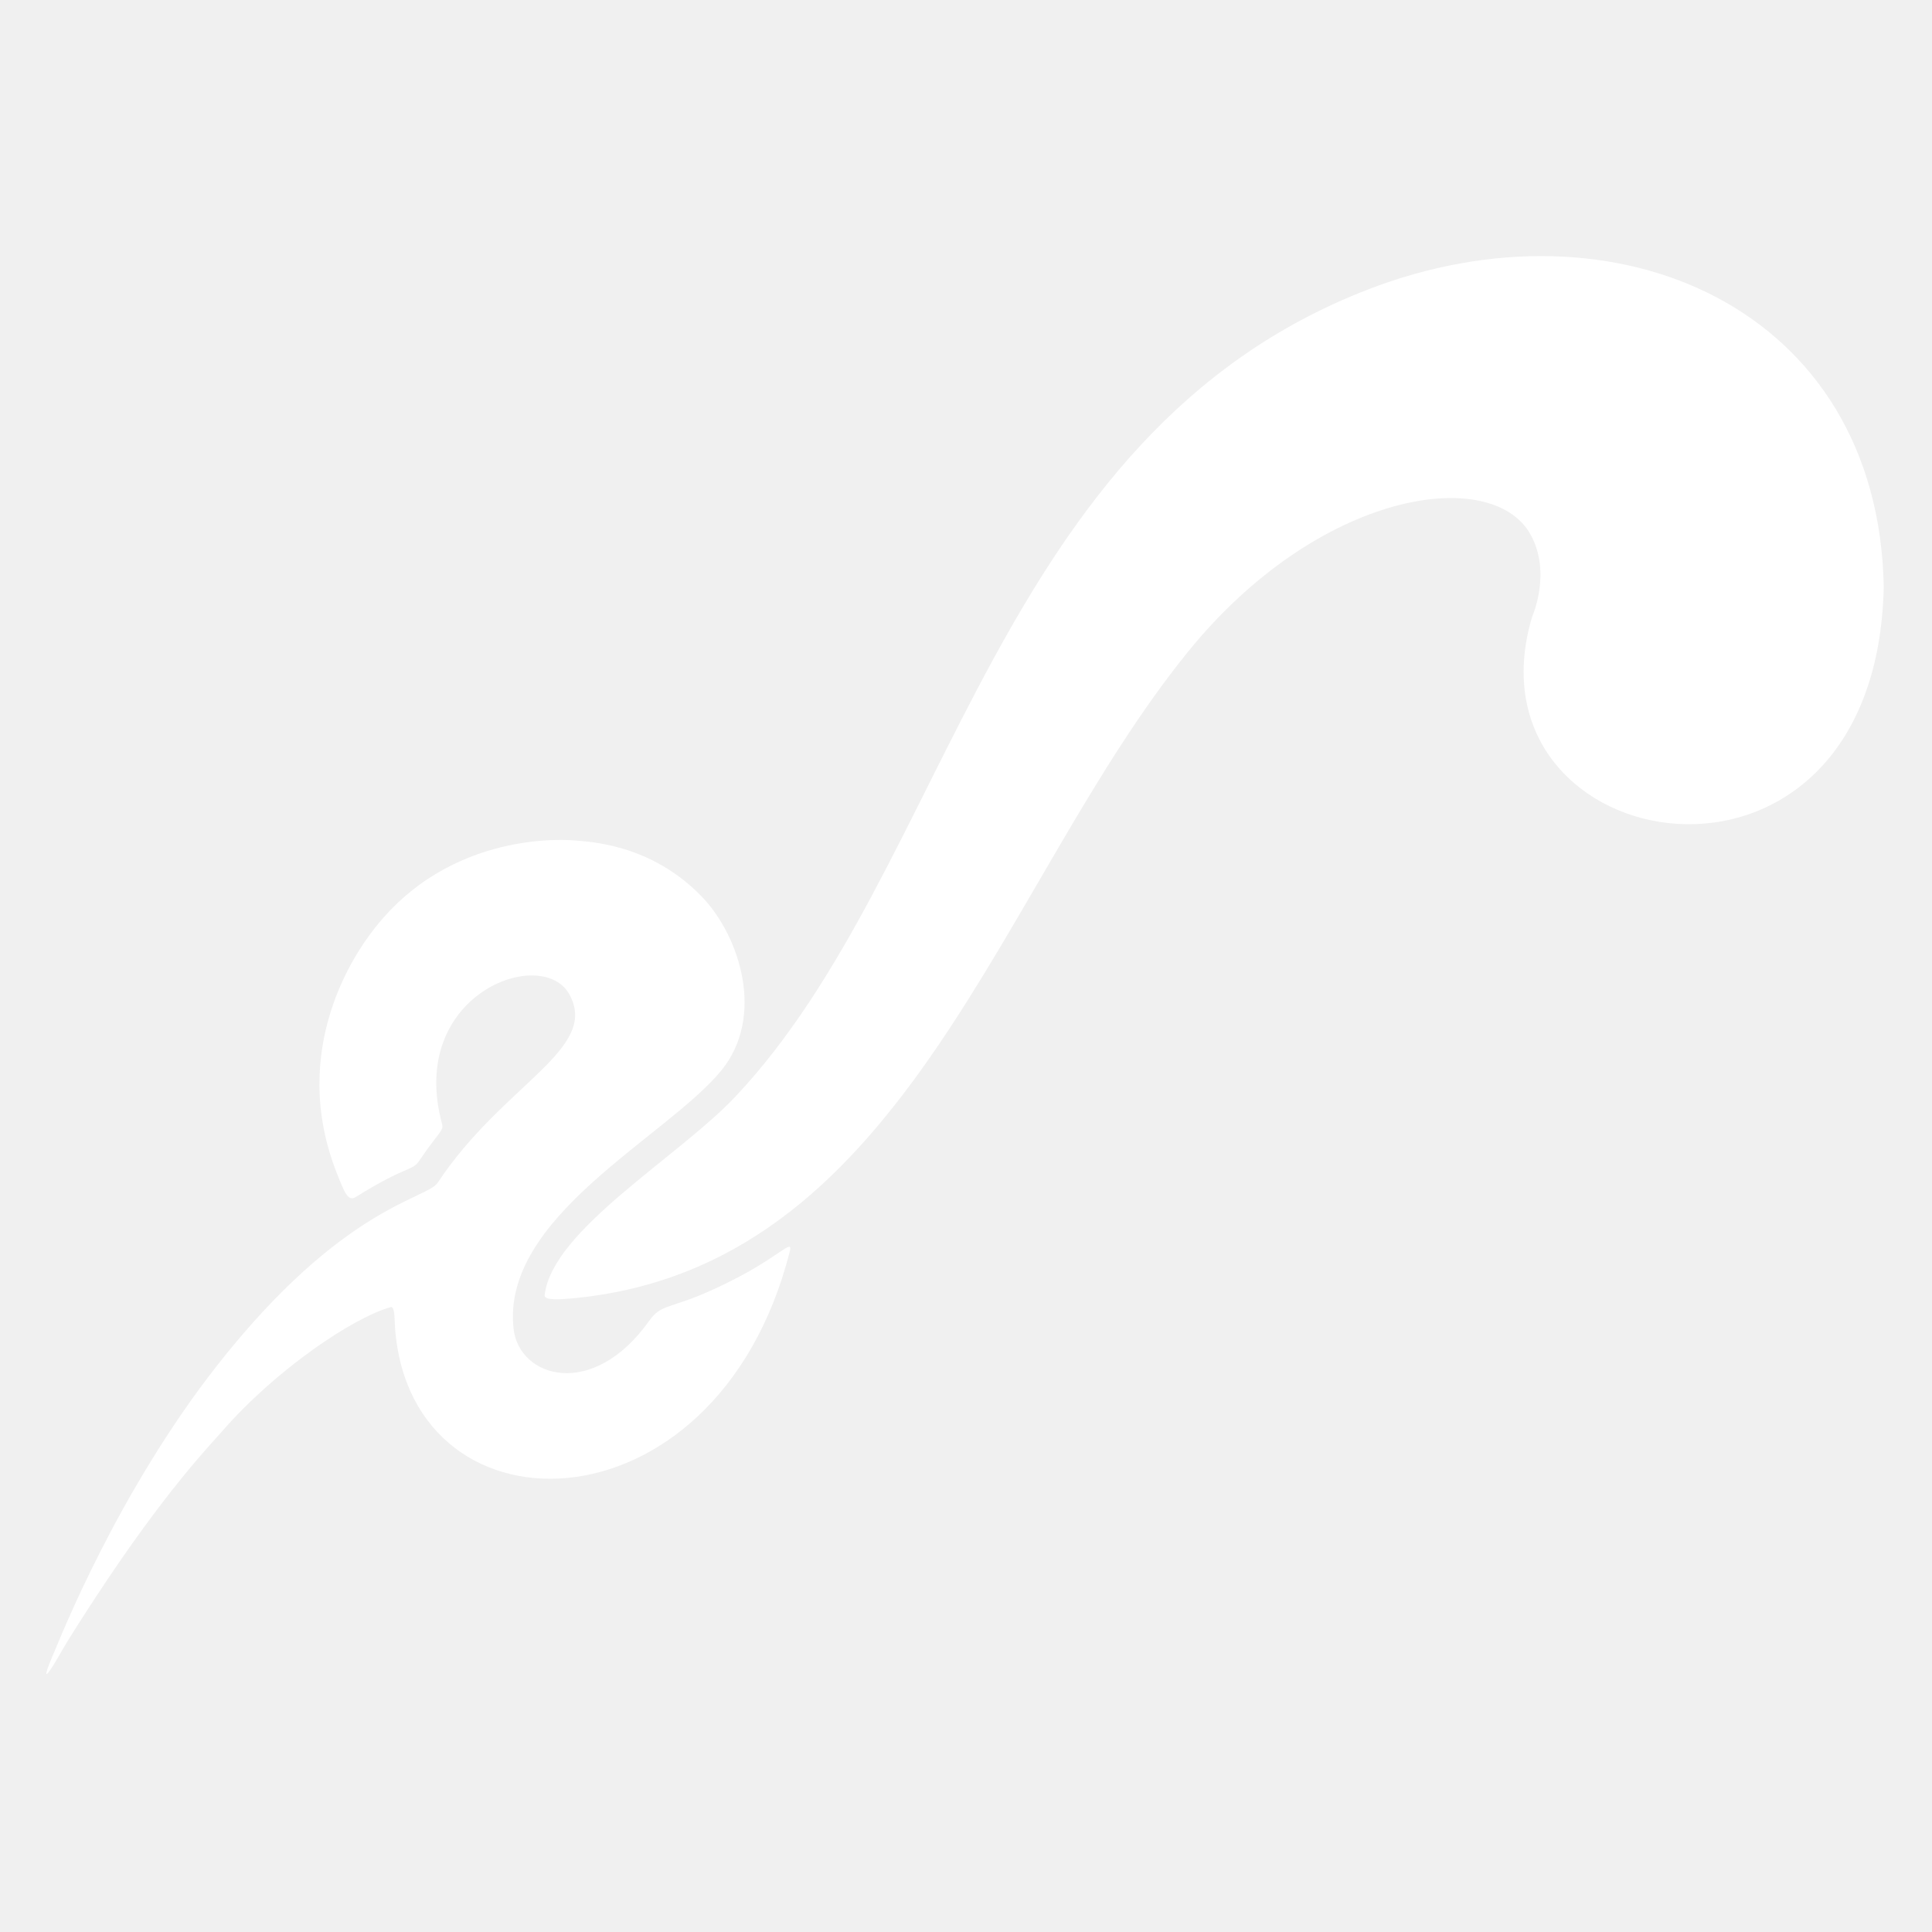
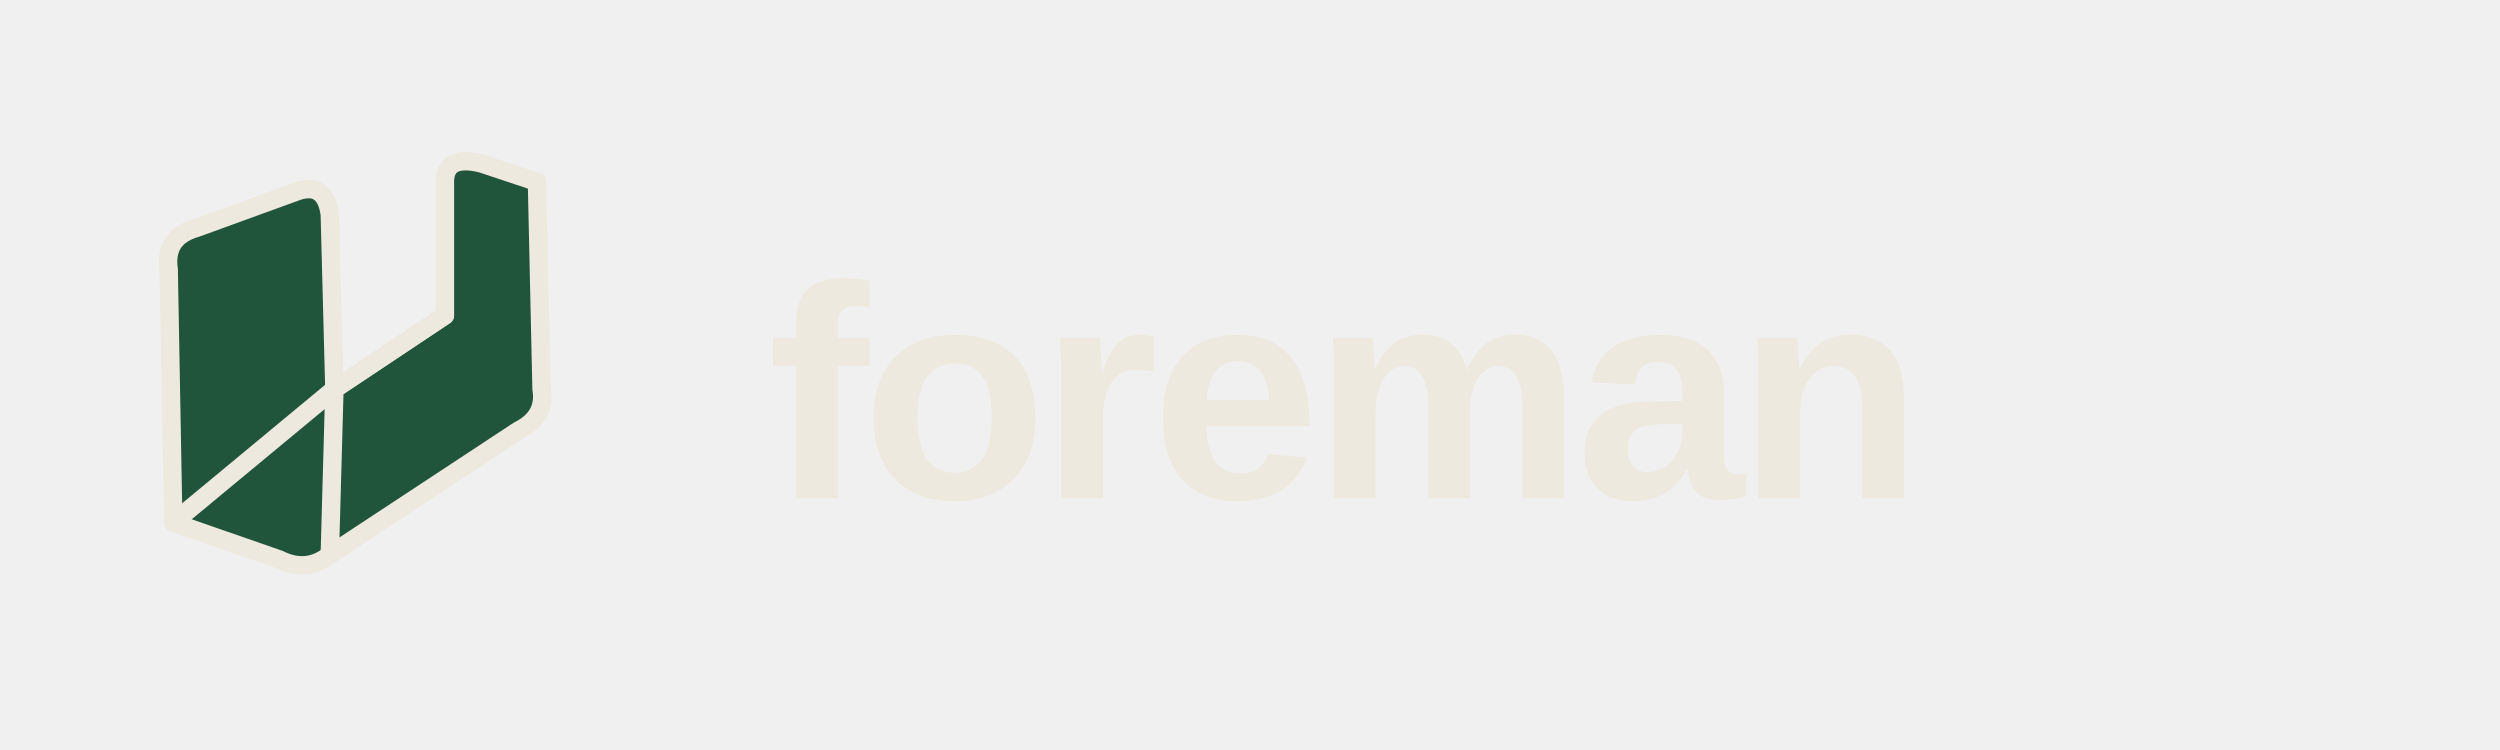
- <svg xmlns="http://www.w3.org/2000/svg" width="240" height="240" viewBox="0 0 123 123" version="1.1" xml:space="preserve" style="fill-rule:evenodd;clip-rule:evenodd;stroke-linejoin:round;stroke-miterlimit:2;">
-   <g>
-     <path d="M119.929,37.342c-0.47,22.249 -27.023,17.406 -22.385,1.923c0.006,-0.021 1.261,-2.822 -0.119,-5.263c-2.475,-4.377 -13.454,-2.818 -21.826,7.535c-11.919,14.739 -17.751,38.475 -38.29,41.028c-2.561,0.318 -2.656,0.071 -2.631,-0.138c0.5,-4.132 8.502,-8.755 12.132,-12.602c13.747,-14.569 16.391,-42.138 40.259,-51.386c15.812,-6.126 32.516,1.157 32.859,18.904Z" style="fill:#ffffff;" />
-     <path d="M36.575,53.507c0.767,0.081 4.841,0.142 8.16,3.635c2.348,2.471 4.019,7.584 1.159,11.045c-3.494,4.229 -14.02,9.307 -13.195,16.426c0.359,3.101 5.037,4.54 8.634,-0.527c0.914,-1.288 1.419,-0.529 5.783,-2.834c2.504,-1.323 3.369,-2.388 3.174,-1.613c-4.693,18.59 -24.75,18.539 -25.173,4.253c-0.002,-0.057 -0.022,-0.732 -0.237,-0.674c-2.407,0.657 -7.366,4.014 -10.762,7.931c-0.651,0.751 -3.582,3.747 -8.042,10.561c-2.237,3.417 -2.146,3.455 -2.692,4.322c-1.012,1.609 0.067,-0.857 0.097,-0.925c0.331,-0.756 3.993,-10.092 10.353,-18.189c7.974,-10.152 13.332,-10.563 14.032,-11.621c4.176,-6.312 10.349,-8.5 8.367,-12.016c-1.755,-3.113 -10.339,0.038 -8.084,8.296c0.112,0.411 -0.278,0.568 -1.448,2.309c-0.47,0.7 -0.772,0.274 -4.065,2.33c-0.478,0.298 -0.71,-0.322 -1.143,-1.399c-3.283,-8.149 1.391,-14.427 2.135,-15.426c4.995,-6.711 12.828,-5.887 12.948,-5.885Z" style="fill:#ffffff;" />
+ <svg xmlns="http://www.w3.org/2000/svg" width="1400" height="420" viewBox="0 0 1400 420">
+   <g font-family="Segoe UI,Arial,sans-serif" fill="#eee9de">
+     <g transform="translate(30 40) scale(2.578125)">
+       <g stroke="#eee9de" stroke-width="4" stroke-linecap="round" stroke-linejoin="round">
+         <path d="M26 98L25 43Q24 36 31 34L53 26Q59 24 60 31L61 69 85 53 85 24Q85 18 93 20L105 24 106 69Q107 75 101 78L60 105Q55 109 49 106Z" fill="#21553b" />
+         <path d="M26 98L61 69 60 105M61 69L85 53" fill="none" />
+       </g>
+     </g>
+     <text x="430" y="279" font-size="170" font-weight="700" letter-spacing="-4">foreman</text>
  </g>
</svg>
